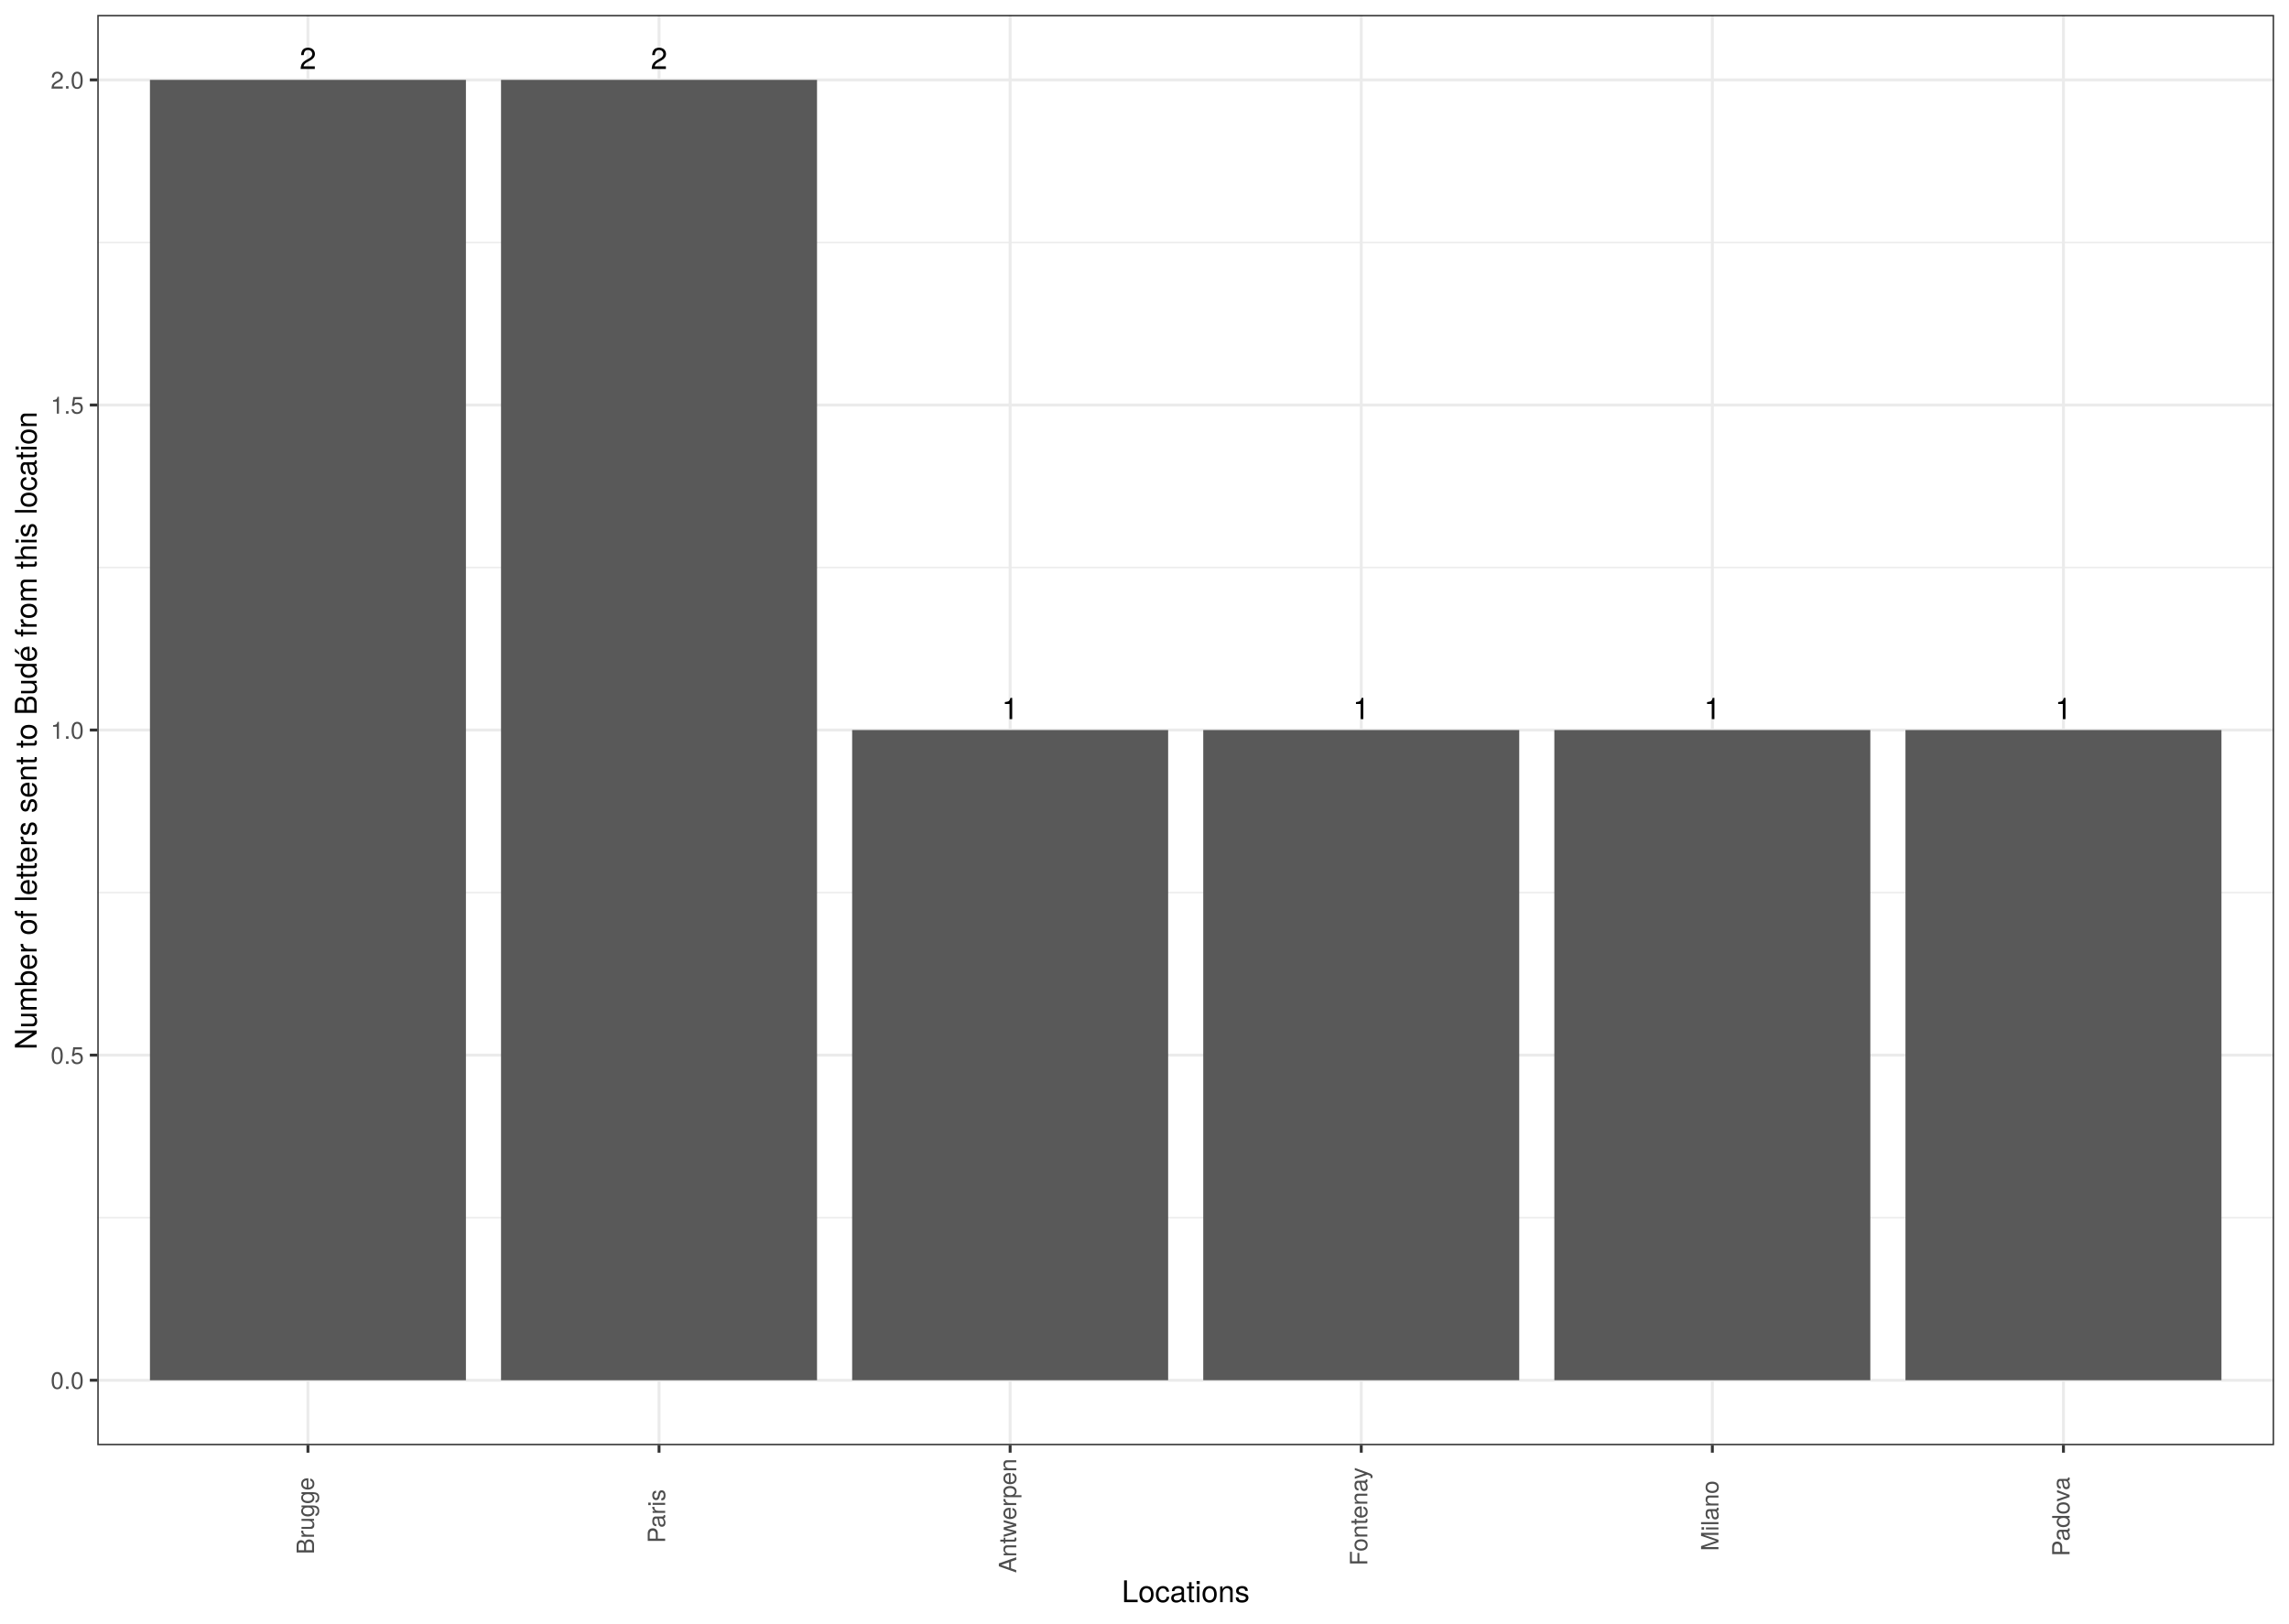
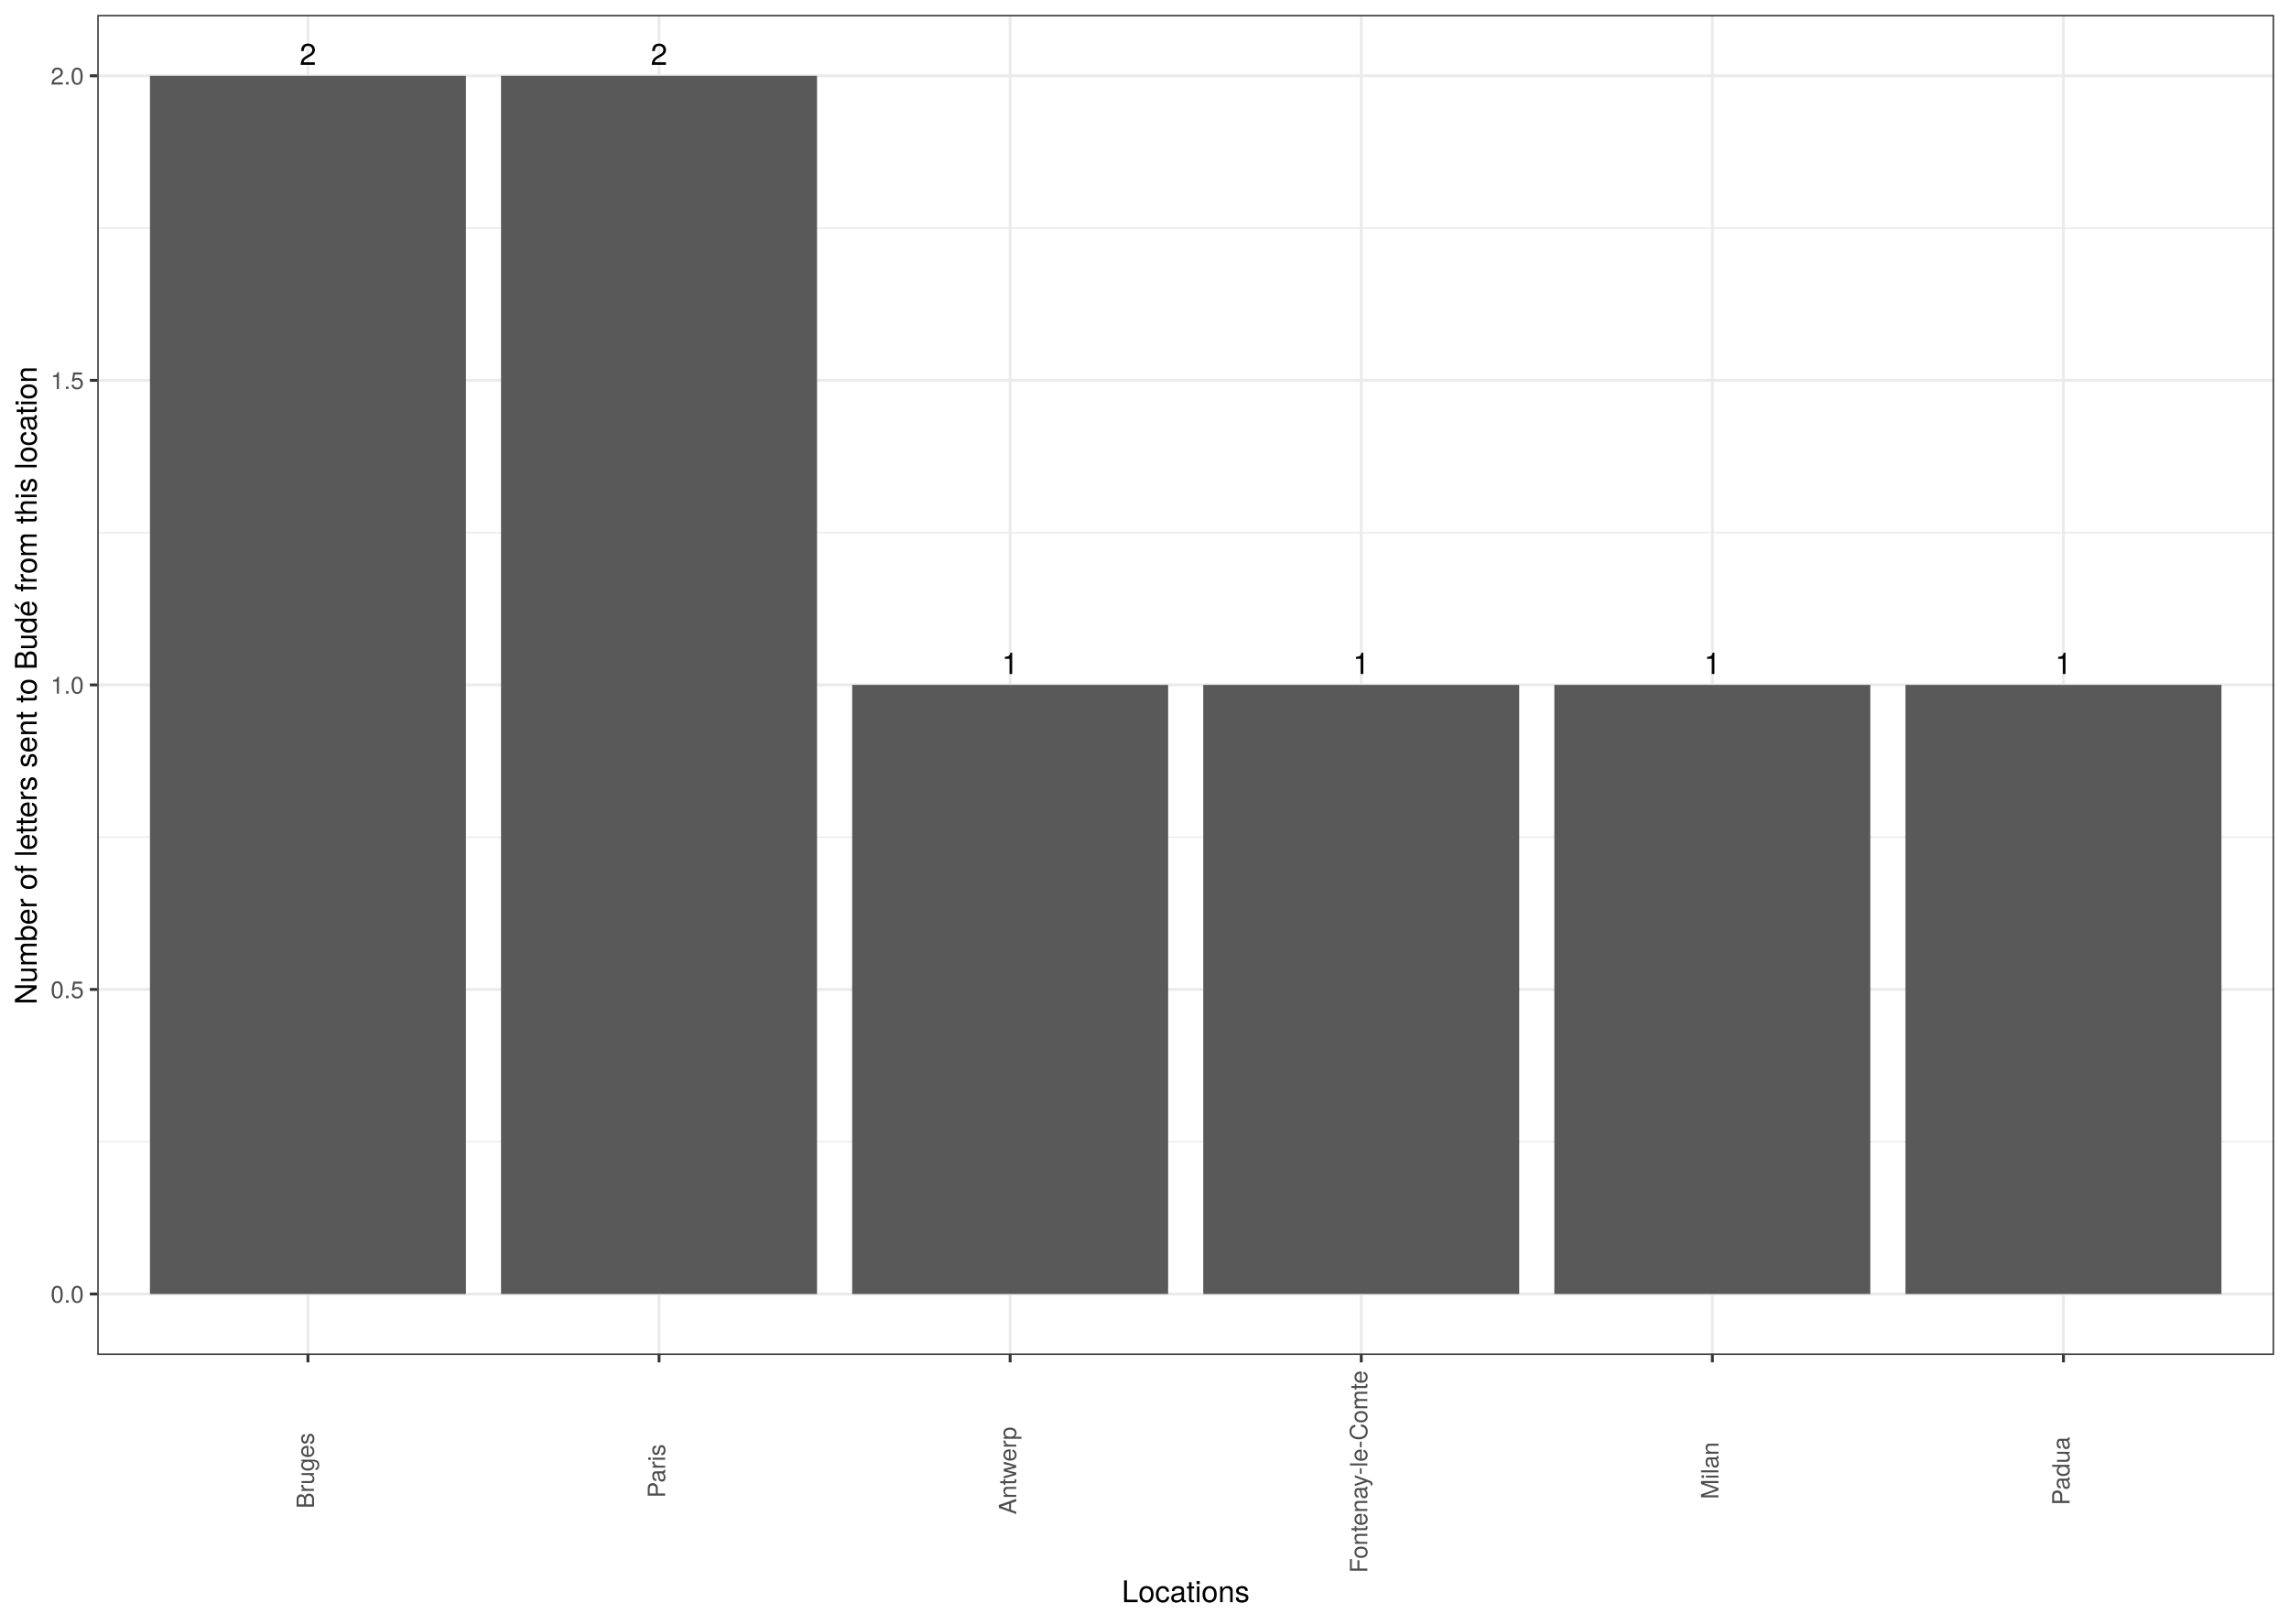
<svg xmlns="http://www.w3.org/2000/svg" viewBox="0 0 842.40 597.60">
  <defs>
    <style type="text/css">
    line, polyline, polygon, path, rect, circle {
      fill: none;
      stroke: #000000;
      stroke-linecap: round;
      stroke-linejoin: round;
      stroke-miterlimit: 10.00;
    }
  </style>
  </defs>
  <rect width="100%" height="100%" style="stroke: none; fill: #FFFFFF;" />
  <rect x="0.00" y="-0" width="842.40" height="597.60" style="stroke-width: 1.07; stroke: #FFFFFF; fill: #FFFFFF;" />
  <defs>
-     <clipPath id="cpMzUuODB8ODM2LjkyfDUzMS45N3w1LjQ4">
-       <rect x="35.80" y="5.48" width="801.12" height="526.49" />
+     <clipPath id="cpMzUuODB8ODM2LjkyfDQ5OC43Mnw1LjQ4">
+       <rect x="35.80" y="5.48" width="801.12" height="493.24" />
    </clipPath>
  </defs>
-   <rect x="35.80" y="5.48" width="801.12" height="526.49" style="stroke-width: 1.07; stroke: none; fill: #FFFFFF;" clip-path="url(#cpMzUuODB8ODM2LjkyfDUzMS45N3w1LjQ4)" />
-   <polyline points="35.80,448.21 836.92,448.21 " style="stroke-width: 0.53; stroke: #EBEBEB; stroke-linecap: butt;" clip-path="url(#cpMzUuODB8ODM2LjkyfDUzMS45N3w1LjQ4)" />
-   <polyline points="35.80,328.55 836.92,328.55 " style="stroke-width: 0.53; stroke: #EBEBEB; stroke-linecap: butt;" clip-path="url(#cpMzUuODB8ODM2LjkyfDUzMS45N3w1LjQ4)" />
-   <polyline points="35.80,208.90 836.92,208.90 " style="stroke-width: 0.53; stroke: #EBEBEB; stroke-linecap: butt;" clip-path="url(#cpMzUuODB8ODM2LjkyfDUzMS45N3w1LjQ4)" />
-   <polyline points="35.80,89.24 836.92,89.24 " style="stroke-width: 0.53; stroke: #EBEBEB; stroke-linecap: butt;" clip-path="url(#cpMzUuODB8ODM2LjkyfDUzMS45N3w1LjQ4)" />
-   <polyline points="35.80,508.04 836.92,508.04 " style="stroke-width: 1.07; stroke: #EBEBEB; stroke-linecap: butt;" clip-path="url(#cpMzUuODB8ODM2LjkyfDUzMS45N3w1LjQ4)" />
-   <polyline points="35.80,388.38 836.92,388.38 " style="stroke-width: 1.07; stroke: #EBEBEB; stroke-linecap: butt;" clip-path="url(#cpMzUuODB8ODM2LjkyfDUzMS45N3w1LjQ4)" />
-   <polyline points="35.80,268.72 836.92,268.72 " style="stroke-width: 1.07; stroke: #EBEBEB; stroke-linecap: butt;" clip-path="url(#cpMzUuODB8ODM2LjkyfDUzMS45N3w1LjQ4)" />
-   <polyline points="35.80,149.07 836.92,149.07 " style="stroke-width: 1.07; stroke: #EBEBEB; stroke-linecap: butt;" clip-path="url(#cpMzUuODB8ODM2LjkyfDUzMS45N3w1LjQ4)" />
-   <polyline points="35.80,29.41 836.92,29.41 " style="stroke-width: 1.07; stroke: #EBEBEB; stroke-linecap: butt;" clip-path="url(#cpMzUuODB8ODM2LjkyfDUzMS45N3w1LjQ4)" />
-   <polyline points="113.33,531.97 113.33,5.48 " style="stroke-width: 1.07; stroke: #EBEBEB; stroke-linecap: butt;" clip-path="url(#cpMzUuODB8ODM2LjkyfDUzMS45N3w1LjQ4)" />
-   <polyline points="242.54,531.97 242.54,5.48 " style="stroke-width: 1.07; stroke: #EBEBEB; stroke-linecap: butt;" clip-path="url(#cpMzUuODB8ODM2LjkyfDUzMS45N3w1LjQ4)" />
-   <polyline points="371.75,531.97 371.75,5.48 " style="stroke-width: 1.07; stroke: #EBEBEB; stroke-linecap: butt;" clip-path="url(#cpMzUuODB8ODM2LjkyfDUzMS45N3w1LjQ4)" />
-   <polyline points="500.97,531.97 500.97,5.48 " style="stroke-width: 1.07; stroke: #EBEBEB; stroke-linecap: butt;" clip-path="url(#cpMzUuODB8ODM2LjkyfDUzMS45N3w1LjQ4)" />
-   <polyline points="630.18,531.97 630.18,5.48 " style="stroke-width: 1.07; stroke: #EBEBEB; stroke-linecap: butt;" clip-path="url(#cpMzUuODB8ODM2LjkyfDUzMS45N3w1LjQ4)" />
-   <polyline points="759.39,531.97 759.39,5.48 " style="stroke-width: 1.07; stroke: #EBEBEB; stroke-linecap: butt;" clip-path="url(#cpMzUuODB8ODM2LjkyfDUzMS45N3w1LjQ4)" />
-   <rect x="184.39" y="29.41" width="116.29" height="478.63" style="stroke-width: 1.07; stroke: none; stroke-linecap: square; stroke-linejoin: miter; fill: #595959;" clip-path="url(#cpMzUuODB8ODM2LjkyfDUzMS45N3w1LjQ4)" />
-   <rect x="55.18" y="29.41" width="116.29" height="478.63" style="stroke-width: 1.07; stroke: none; stroke-linecap: square; stroke-linejoin: miter; fill: #595959;" clip-path="url(#cpMzUuODB8ODM2LjkyfDUzMS45N3w1LjQ4)" />
-   <rect x="313.61" y="268.72" width="116.29" height="239.31" style="stroke-width: 1.07; stroke: none; stroke-linecap: square; stroke-linejoin: miter; fill: #595959;" clip-path="url(#cpMzUuODB8ODM2LjkyfDUzMS45N3w1LjQ4)" />
-   <rect x="572.03" y="268.72" width="116.29" height="239.31" style="stroke-width: 1.07; stroke: none; stroke-linecap: square; stroke-linejoin: miter; fill: #595959;" clip-path="url(#cpMzUuODB8ODM2LjkyfDUzMS45N3w1LjQ4)" />
-   <rect x="701.25" y="268.72" width="116.29" height="239.31" style="stroke-width: 1.07; stroke: none; stroke-linecap: square; stroke-linejoin: miter; fill: #595959;" clip-path="url(#cpMzUuODB8ODM2LjkyfDUzMS45N3w1LjQ4)" />
-   <rect x="442.82" y="268.72" width="116.29" height="239.31" style="stroke-width: 1.07; stroke: none; stroke-linecap: square; stroke-linejoin: miter; fill: #595959;" clip-path="url(#cpMzUuODB8ODM2LjkyfDUzMS45N3w1LjQ4)" />
-   <g clip-path="url(#cpMzUuODB8ODM2LjkyfDUzMS45N3w1LjQ4)">
-     <text x="239.47" y="25.39" style="font-size: 11.04px; font-family: TeX Gyre Heros;" textLength="6.14px" lengthAdjust="spacingAndGlyphs">2</text>
+   <rect x="35.80" y="5.48" width="801.12" height="493.24" style="stroke-width: 1.07; stroke: none; fill: #FFFFFF;" clip-path="url(#cpMzUuODB8ODM2LjkyfDQ5OC43Mnw1LjQ4)" />
+   <polyline points="35.80,420.25 836.92,420.25 " style="stroke-width: 0.53; stroke: #EBEBEB; stroke-linecap: butt;" clip-path="url(#cpMzUuODB8ODM2LjkyfDQ5OC43Mnw1LjQ4)" />
+   <polyline points="35.80,308.15 836.92,308.15 " style="stroke-width: 0.53; stroke: #EBEBEB; stroke-linecap: butt;" clip-path="url(#cpMzUuODB8ODM2LjkyfDQ5OC43Mnw1LjQ4)" />
+   <polyline points="35.80,196.05 836.92,196.05 " style="stroke-width: 0.53; stroke: #EBEBEB; stroke-linecap: butt;" clip-path="url(#cpMzUuODB8ODM2LjkyfDQ5OC43Mnw1LjQ4)" />
+   <polyline points="35.80,83.95 836.92,83.95 " style="stroke-width: 0.53; stroke: #EBEBEB; stroke-linecap: butt;" clip-path="url(#cpMzUuODB8ODM2LjkyfDQ5OC43Mnw1LjQ4)" />
+   <polyline points="35.80,476.30 836.92,476.30 " style="stroke-width: 1.07; stroke: #EBEBEB; stroke-linecap: butt;" clip-path="url(#cpMzUuODB8ODM2LjkyfDQ5OC43Mnw1LjQ4)" />
+   <polyline points="35.80,364.20 836.92,364.20 " style="stroke-width: 1.07; stroke: #EBEBEB; stroke-linecap: butt;" clip-path="url(#cpMzUuODB8ODM2LjkyfDQ5OC43Mnw1LjQ4)" />
+   <polyline points="35.80,252.10 836.92,252.10 " style="stroke-width: 1.07; stroke: #EBEBEB; stroke-linecap: butt;" clip-path="url(#cpMzUuODB8ODM2LjkyfDQ5OC43Mnw1LjQ4)" />
+   <polyline points="35.80,140.00 836.92,140.00 " style="stroke-width: 1.07; stroke: #EBEBEB; stroke-linecap: butt;" clip-path="url(#cpMzUuODB8ODM2LjkyfDQ5OC43Mnw1LjQ4)" />
+   <polyline points="35.80,27.90 836.92,27.90 " style="stroke-width: 1.07; stroke: #EBEBEB; stroke-linecap: butt;" clip-path="url(#cpMzUuODB8ODM2LjkyfDQ5OC43Mnw1LjQ4)" />
+   <polyline points="113.33,498.72 113.33,5.48 " style="stroke-width: 1.07; stroke: #EBEBEB; stroke-linecap: butt;" clip-path="url(#cpMzUuODB8ODM2LjkyfDQ5OC43Mnw1LjQ4)" />
+   <polyline points="242.54,498.72 242.54,5.48 " style="stroke-width: 1.07; stroke: #EBEBEB; stroke-linecap: butt;" clip-path="url(#cpMzUuODB8ODM2LjkyfDQ5OC43Mnw1LjQ4)" />
+   <polyline points="371.75,498.72 371.75,5.48 " style="stroke-width: 1.07; stroke: #EBEBEB; stroke-linecap: butt;" clip-path="url(#cpMzUuODB8ODM2LjkyfDQ5OC43Mnw1LjQ4)" />
+   <polyline points="500.97,498.72 500.97,5.48 " style="stroke-width: 1.07; stroke: #EBEBEB; stroke-linecap: butt;" clip-path="url(#cpMzUuODB8ODM2LjkyfDQ5OC43Mnw1LjQ4)" />
+   <polyline points="630.18,498.72 630.18,5.48 " style="stroke-width: 1.07; stroke: #EBEBEB; stroke-linecap: butt;" clip-path="url(#cpMzUuODB8ODM2LjkyfDQ5OC43Mnw1LjQ4)" />
+   <polyline points="759.39,498.72 759.39,5.48 " style="stroke-width: 1.07; stroke: #EBEBEB; stroke-linecap: butt;" clip-path="url(#cpMzUuODB8ODM2LjkyfDQ5OC43Mnw1LjQ4)" />
+   <rect x="184.39" y="27.90" width="116.29" height="448.40" style="stroke-width: 1.07; stroke: none; stroke-linecap: square; stroke-linejoin: miter; fill: #595959;" clip-path="url(#cpMzUuODB8ODM2LjkyfDQ5OC43Mnw1LjQ4)" />
+   <rect x="55.18" y="27.90" width="116.29" height="448.40" style="stroke-width: 1.07; stroke: none; stroke-linecap: square; stroke-linejoin: miter; fill: #595959;" clip-path="url(#cpMzUuODB8ODM2LjkyfDQ5OC43Mnw1LjQ4)" />
+   <rect x="313.61" y="252.10" width="116.29" height="224.20" style="stroke-width: 1.07; stroke: none; stroke-linecap: square; stroke-linejoin: miter; fill: #595959;" clip-path="url(#cpMzUuODB8ODM2LjkyfDQ5OC43Mnw1LjQ4)" />
+   <rect x="572.03" y="252.10" width="116.29" height="224.20" style="stroke-width: 1.07; stroke: none; stroke-linecap: square; stroke-linejoin: miter; fill: #595959;" clip-path="url(#cpMzUuODB8ODM2LjkyfDQ5OC43Mnw1LjQ4)" />
+   <rect x="701.25" y="252.10" width="116.29" height="224.20" style="stroke-width: 1.07; stroke: none; stroke-linecap: square; stroke-linejoin: miter; fill: #595959;" clip-path="url(#cpMzUuODB8ODM2LjkyfDQ5OC43Mnw1LjQ4)" />
+   <rect x="442.82" y="252.10" width="116.29" height="224.20" style="stroke-width: 1.07; stroke: none; stroke-linecap: square; stroke-linejoin: miter; fill: #595959;" clip-path="url(#cpMzUuODB8ODM2LjkyfDQ5OC43Mnw1LjQ4)" />
+   <g clip-path="url(#cpMzUuODB8ODM2LjkyfDQ5OC43Mnw1LjQ4)">
+     <text x="239.47" y="23.88" style="font-size: 11.04px; font-family: TeX Gyre Heros;" textLength="6.14px" lengthAdjust="spacingAndGlyphs">2</text>
  </g>
-   <g clip-path="url(#cpMzUuODB8ODM2LjkyfDUzMS45N3w1LjQ4)">
-     <text x="110.26" y="25.39" style="font-size: 11.04px; font-family: TeX Gyre Heros;" textLength="6.14px" lengthAdjust="spacingAndGlyphs">2</text>
+   <g clip-path="url(#cpMzUuODB8ODM2LjkyfDQ5OC43Mnw1LjQ4)">
+     <text x="110.26" y="23.88" style="font-size: 11.04px; font-family: TeX Gyre Heros;" textLength="6.14px" lengthAdjust="spacingAndGlyphs">2</text>
  </g>
-   <g clip-path="url(#cpMzUuODB8ODM2LjkyfDUzMS45N3w1LjQ4)">
-     <text x="368.68" y="264.70" style="font-size: 11.04px; font-family: TeX Gyre Heros;" textLength="6.14px" lengthAdjust="spacingAndGlyphs">1</text>
+   <g clip-path="url(#cpMzUuODB8ODM2LjkyfDQ5OC43Mnw1LjQ4)">
+     <text x="368.68" y="248.08" style="font-size: 11.04px; font-family: TeX Gyre Heros;" textLength="6.14px" lengthAdjust="spacingAndGlyphs">1</text>
  </g>
-   <g clip-path="url(#cpMzUuODB8ODM2LjkyfDUzMS45N3w1LjQ4)">
-     <text x="627.11" y="264.70" style="font-size: 11.04px; font-family: TeX Gyre Heros;" textLength="6.14px" lengthAdjust="spacingAndGlyphs">1</text>
+   <g clip-path="url(#cpMzUuODB8ODM2LjkyfDQ5OC43Mnw1LjQ4)">
+     <text x="627.11" y="248.08" style="font-size: 11.04px; font-family: TeX Gyre Heros;" textLength="6.14px" lengthAdjust="spacingAndGlyphs">1</text>
  </g>
-   <g clip-path="url(#cpMzUuODB8ODM2LjkyfDUzMS45N3w1LjQ4)">
-     <text x="756.32" y="264.70" style="font-size: 11.04px; font-family: TeX Gyre Heros;" textLength="6.14px" lengthAdjust="spacingAndGlyphs">1</text>
+   <g clip-path="url(#cpMzUuODB8ODM2LjkyfDQ5OC43Mnw1LjQ4)">
+     <text x="756.32" y="248.08" style="font-size: 11.04px; font-family: TeX Gyre Heros;" textLength="6.14px" lengthAdjust="spacingAndGlyphs">1</text>
  </g>
-   <g clip-path="url(#cpMzUuODB8ODM2LjkyfDUzMS45N3w1LjQ4)">
-     <text x="497.90" y="264.70" style="font-size: 11.04px; font-family: TeX Gyre Heros;" textLength="6.14px" lengthAdjust="spacingAndGlyphs">1</text>
+   <g clip-path="url(#cpMzUuODB8ODM2LjkyfDQ5OC43Mnw1LjQ4)">
+     <text x="497.90" y="248.08" style="font-size: 11.04px; font-family: TeX Gyre Heros;" textLength="6.14px" lengthAdjust="spacingAndGlyphs">1</text>
  </g>
-   <rect x="35.80" y="5.48" width="801.12" height="526.49" style="stroke-width: 1.07; stroke: #333333;" clip-path="url(#cpMzUuODB8ODM2LjkyfDUzMS45N3w1LjQ4)" />
+   <rect x="35.80" y="5.48" width="801.12" height="493.24" style="stroke-width: 1.07; stroke: #333333;" clip-path="url(#cpMzUuODB8ODM2LjkyfDQ5OC43Mnw1LjQ4)" />
  <defs>
    <clipPath id="cpMC4wMHw4NDIuNDB8NTk3LjYwfDAuMDA=">
      <rect x="0.00" y="0.00" width="842.40" height="597.60" />
    </clipPath>
  </defs>
  <g clip-path="url(#cpMC4wMHw4NDIuNDB8NTk3LjYwfDAuMDA=)">
-     <text x="18.64" y="511.24" style="font-size: 8.80px; fill: #4D4D4D; font-family: TeX Gyre Heros;" textLength="12.23px" lengthAdjust="spacingAndGlyphs">0.0</text>
+     <text x="18.64" y="479.51" style="font-size: 8.80px; fill: #4D4D4D; font-family: TeX Gyre Heros;" textLength="12.23px" lengthAdjust="spacingAndGlyphs">0.0</text>
  </g>
  <g clip-path="url(#cpMC4wMHw4NDIuNDB8NTk3LjYwfDAuMDA=)">
-     <text x="18.64" y="391.59" style="font-size: 8.80px; fill: #4D4D4D; font-family: TeX Gyre Heros;" textLength="12.23px" lengthAdjust="spacingAndGlyphs">0.5</text>
+     <text x="18.64" y="367.41" style="font-size: 8.80px; fill: #4D4D4D; font-family: TeX Gyre Heros;" textLength="12.23px" lengthAdjust="spacingAndGlyphs">0.5</text>
  </g>
  <g clip-path="url(#cpMC4wMHw4NDIuNDB8NTk3LjYwfDAuMDA=)">
-     <text x="18.64" y="271.93" style="font-size: 8.80px; fill: #4D4D4D; font-family: TeX Gyre Heros;" textLength="12.23px" lengthAdjust="spacingAndGlyphs">1.0</text>
+     <text x="18.64" y="255.31" style="font-size: 8.80px; fill: #4D4D4D; font-family: TeX Gyre Heros;" textLength="12.23px" lengthAdjust="spacingAndGlyphs">1.0</text>
  </g>
  <g clip-path="url(#cpMC4wMHw4NDIuNDB8NTk3LjYwfDAuMDA=)">
-     <text x="18.64" y="152.27" style="font-size: 8.80px; fill: #4D4D4D; font-family: TeX Gyre Heros;" textLength="12.23px" lengthAdjust="spacingAndGlyphs">1.5</text>
+     <text x="18.64" y="143.21" style="font-size: 8.80px; fill: #4D4D4D; font-family: TeX Gyre Heros;" textLength="12.23px" lengthAdjust="spacingAndGlyphs">1.5</text>
  </g>
  <g clip-path="url(#cpMC4wMHw4NDIuNDB8NTk3LjYwfDAuMDA=)">
-     <text x="18.64" y="32.62" style="font-size: 8.80px; fill: #4D4D4D; font-family: TeX Gyre Heros;" textLength="12.23px" lengthAdjust="spacingAndGlyphs">2.0</text>
+     <text x="18.64" y="31.11" style="font-size: 8.80px; fill: #4D4D4D; font-family: TeX Gyre Heros;" textLength="12.23px" lengthAdjust="spacingAndGlyphs">2.0</text>
  </g>
-   <polyline points="33.06,508.04 35.80,508.04 " style="stroke-width: 1.07; stroke: #333333; stroke-linecap: butt;" clip-path="url(#cpMC4wMHw4NDIuNDB8NTk3LjYwfDAuMDA=)" />
-   <polyline points="33.06,388.38 35.80,388.38 " style="stroke-width: 1.07; stroke: #333333; stroke-linecap: butt;" clip-path="url(#cpMC4wMHw4NDIuNDB8NTk3LjYwfDAuMDA=)" />
-   <polyline points="33.06,268.72 35.80,268.72 " style="stroke-width: 1.07; stroke: #333333; stroke-linecap: butt;" clip-path="url(#cpMC4wMHw4NDIuNDB8NTk3LjYwfDAuMDA=)" />
-   <polyline points="33.06,149.07 35.80,149.07 " style="stroke-width: 1.07; stroke: #333333; stroke-linecap: butt;" clip-path="url(#cpMC4wMHw4NDIuNDB8NTk3LjYwfDAuMDA=)" />
-   <polyline points="33.06,29.41 35.80,29.41 " style="stroke-width: 1.07; stroke: #333333; stroke-linecap: butt;" clip-path="url(#cpMC4wMHw4NDIuNDB8NTk3LjYwfDAuMDA=)" />
-   <polyline points="113.33,534.71 113.33,531.97 " style="stroke-width: 1.07; stroke: #333333; stroke-linecap: butt;" clip-path="url(#cpMC4wMHw4NDIuNDB8NTk3LjYwfDAuMDA=)" />
-   <polyline points="242.54,534.71 242.54,531.97 " style="stroke-width: 1.07; stroke: #333333; stroke-linecap: butt;" clip-path="url(#cpMC4wMHw4NDIuNDB8NTk3LjYwfDAuMDA=)" />
-   <polyline points="371.75,534.71 371.75,531.97 " style="stroke-width: 1.07; stroke: #333333; stroke-linecap: butt;" clip-path="url(#cpMC4wMHw4NDIuNDB8NTk3LjYwfDAuMDA=)" />
-   <polyline points="500.97,534.71 500.97,531.97 " style="stroke-width: 1.07; stroke: #333333; stroke-linecap: butt;" clip-path="url(#cpMC4wMHw4NDIuNDB8NTk3LjYwfDAuMDA=)" />
-   <polyline points="630.18,534.71 630.18,531.97 " style="stroke-width: 1.07; stroke: #333333; stroke-linecap: butt;" clip-path="url(#cpMC4wMHw4NDIuNDB8NTk3LjYwfDAuMDA=)" />
-   <polyline points="759.39,534.71 759.39,531.97 " style="stroke-width: 1.07; stroke: #333333; stroke-linecap: butt;" clip-path="url(#cpMC4wMHw4NDIuNDB8NTk3LjYwfDAuMDA=)" />
+   <polyline points="33.06,476.30 35.80,476.30 " style="stroke-width: 1.07; stroke: #333333; stroke-linecap: butt;" clip-path="url(#cpMC4wMHw4NDIuNDB8NTk3LjYwfDAuMDA=)" />
+   <polyline points="33.06,364.20 35.80,364.20 " style="stroke-width: 1.07; stroke: #333333; stroke-linecap: butt;" clip-path="url(#cpMC4wMHw4NDIuNDB8NTk3LjYwfDAuMDA=)" />
+   <polyline points="33.06,252.10 35.80,252.10 " style="stroke-width: 1.07; stroke: #333333; stroke-linecap: butt;" clip-path="url(#cpMC4wMHw4NDIuNDB8NTk3LjYwfDAuMDA=)" />
+   <polyline points="33.06,140.00 35.80,140.00 " style="stroke-width: 1.07; stroke: #333333; stroke-linecap: butt;" clip-path="url(#cpMC4wMHw4NDIuNDB8NTk3LjYwfDAuMDA=)" />
+   <polyline points="33.06,27.90 35.80,27.90 " style="stroke-width: 1.07; stroke: #333333; stroke-linecap: butt;" clip-path="url(#cpMC4wMHw4NDIuNDB8NTk3LjYwfDAuMDA=)" />
+   <polyline points="113.33,501.46 113.33,498.72 " style="stroke-width: 1.07; stroke: #333333; stroke-linecap: butt;" clip-path="url(#cpMC4wMHw4NDIuNDB8NTk3LjYwfDAuMDA=)" />
+   <polyline points="242.54,501.46 242.54,498.72 " style="stroke-width: 1.07; stroke: #333333; stroke-linecap: butt;" clip-path="url(#cpMC4wMHw4NDIuNDB8NTk3LjYwfDAuMDA=)" />
+   <polyline points="371.75,501.46 371.75,498.72 " style="stroke-width: 1.07; stroke: #333333; stroke-linecap: butt;" clip-path="url(#cpMC4wMHw4NDIuNDB8NTk3LjYwfDAuMDA=)" />
+   <polyline points="500.97,501.46 500.97,498.72 " style="stroke-width: 1.07; stroke: #333333; stroke-linecap: butt;" clip-path="url(#cpMC4wMHw4NDIuNDB8NTk3LjYwfDAuMDA=)" />
+   <polyline points="630.18,501.46 630.18,498.72 " style="stroke-width: 1.07; stroke: #333333; stroke-linecap: butt;" clip-path="url(#cpMC4wMHw4NDIuNDB8NTk3LjYwfDAuMDA=)" />
+   <polyline points="759.39,501.46 759.39,498.72 " style="stroke-width: 1.07; stroke: #333333; stroke-linecap: butt;" clip-path="url(#cpMC4wMHw4NDIuNDB8NTk3LjYwfDAuMDA=)" />
  <g clip-path="url(#cpMC4wMHw4NDIuNDB8NTk3LjYwfDAuMDA=)">
-     <text transform="translate(115.57,572.12) rotate(-90)" style="font-size: 8.80px; fill: #4D4D4D; font-family: TeX Gyre Heros;" textLength="28.37px" lengthAdjust="spacingAndGlyphs">Brugge</text>
+     <text transform="translate(115.57,555.25) rotate(-90)" style="font-size: 8.80px; fill: #4D4D4D; font-family: TeX Gyre Heros;" textLength="27.88px" lengthAdjust="spacingAndGlyphs">Bruges</text>
  </g>
  <g clip-path="url(#cpMC4wMHw4NDIuNDB8NTk3LjYwfDAuMDA=)">
-     <text transform="translate(244.79,567.96) rotate(-90)" style="font-size: 8.80px; fill: #4D4D4D; font-family: TeX Gyre Heros;" textLength="20.05px" lengthAdjust="spacingAndGlyphs">Paris</text>
+     <text transform="translate(244.79,551.33) rotate(-90)" style="font-size: 8.80px; fill: #4D4D4D; font-family: TeX Gyre Heros;" textLength="20.05px" lengthAdjust="spacingAndGlyphs">Paris</text>
  </g>
  <g clip-path="url(#cpMC4wMHw4NDIuNDB8NTk3LjYwfDAuMDA=)">
-     <text transform="translate(374.00,578.96) rotate(-90)" style="font-size: 8.80px; fill: #4D4D4D; font-family: TeX Gyre Heros;" textLength="42.06px" lengthAdjust="spacingAndGlyphs">Antwerpen</text>
+     <text transform="translate(374.00,557.45) rotate(-90)" style="font-size: 8.80px; fill: #4D4D4D; font-family: TeX Gyre Heros;" textLength="32.28px" lengthAdjust="spacingAndGlyphs">Antwerp</text>
  </g>
  <g clip-path="url(#cpMC4wMHw4NDIuNDB8NTk3LjYwfDAuMDA=)">
-     <text transform="translate(503.21,576.28) rotate(-90)" style="font-size: 8.80px; fill: #4D4D4D; font-family: TeX Gyre Heros;" textLength="36.69px" lengthAdjust="spacingAndGlyphs">Fontenay</text>
+     <text transform="translate(503.21,578.96) rotate(-90)" style="font-size: 8.80px; fill: #4D4D4D; font-family: TeX Gyre Heros;" textLength="75.31px" lengthAdjust="spacingAndGlyphs">Fontenay-le-Comte</text>
  </g>
  <g clip-path="url(#cpMC4wMHw4NDIuNDB8NTk3LjYwfDAuMDA=)">
-     <text transform="translate(632.43,570.89) rotate(-90)" style="font-size: 8.80px; fill: #4D4D4D; font-family: TeX Gyre Heros;" textLength="25.92px" lengthAdjust="spacingAndGlyphs">Milano</text>
+     <text transform="translate(632.43,551.82) rotate(-90)" style="font-size: 8.80px; fill: #4D4D4D; font-family: TeX Gyre Heros;" textLength="21.02px" lengthAdjust="spacingAndGlyphs">Milan</text>
  </g>
  <g clip-path="url(#cpMC4wMHw4NDIuNDB8NTk3LjYwfDAuMDA=)">
-     <text transform="translate(761.64,572.85) rotate(-90)" style="font-size: 8.80px; fill: #4D4D4D; font-family: TeX Gyre Heros;" textLength="29.84px" lengthAdjust="spacingAndGlyphs">Padova</text>
+     <text transform="translate(761.64,554.03) rotate(-90)" style="font-size: 8.80px; fill: #4D4D4D; font-family: TeX Gyre Heros;" textLength="25.44px" lengthAdjust="spacingAndGlyphs">Padua</text>
  </g>
  <g clip-path="url(#cpMC4wMHw4NDIuNDB8NTk3LjYwfDAuMDA=)">
    <text x="412.82" y="589.72" style="font-size: 11.00px; font-family: TeX Gyre Heros;" textLength="47.08px" lengthAdjust="spacingAndGlyphs">Locations</text>
  </g>
  <g clip-path="url(#cpMC4wMHw4NDIuNDB8NTk3LjYwfDAuMDA=)">
-     <text transform="translate(13.50,386.41) rotate(-90)" style="font-size: 11.00px; font-family: TeX Gyre Heros;" textLength="235.38px" lengthAdjust="spacingAndGlyphs">Number of letters sent to Budé from this location</text>
+     <text transform="translate(13.50,369.79) rotate(-90)" style="font-size: 11.00px; font-family: TeX Gyre Heros;" textLength="235.38px" lengthAdjust="spacingAndGlyphs">Number of letters sent to Budé from this location</text>
  </g>
</svg>
